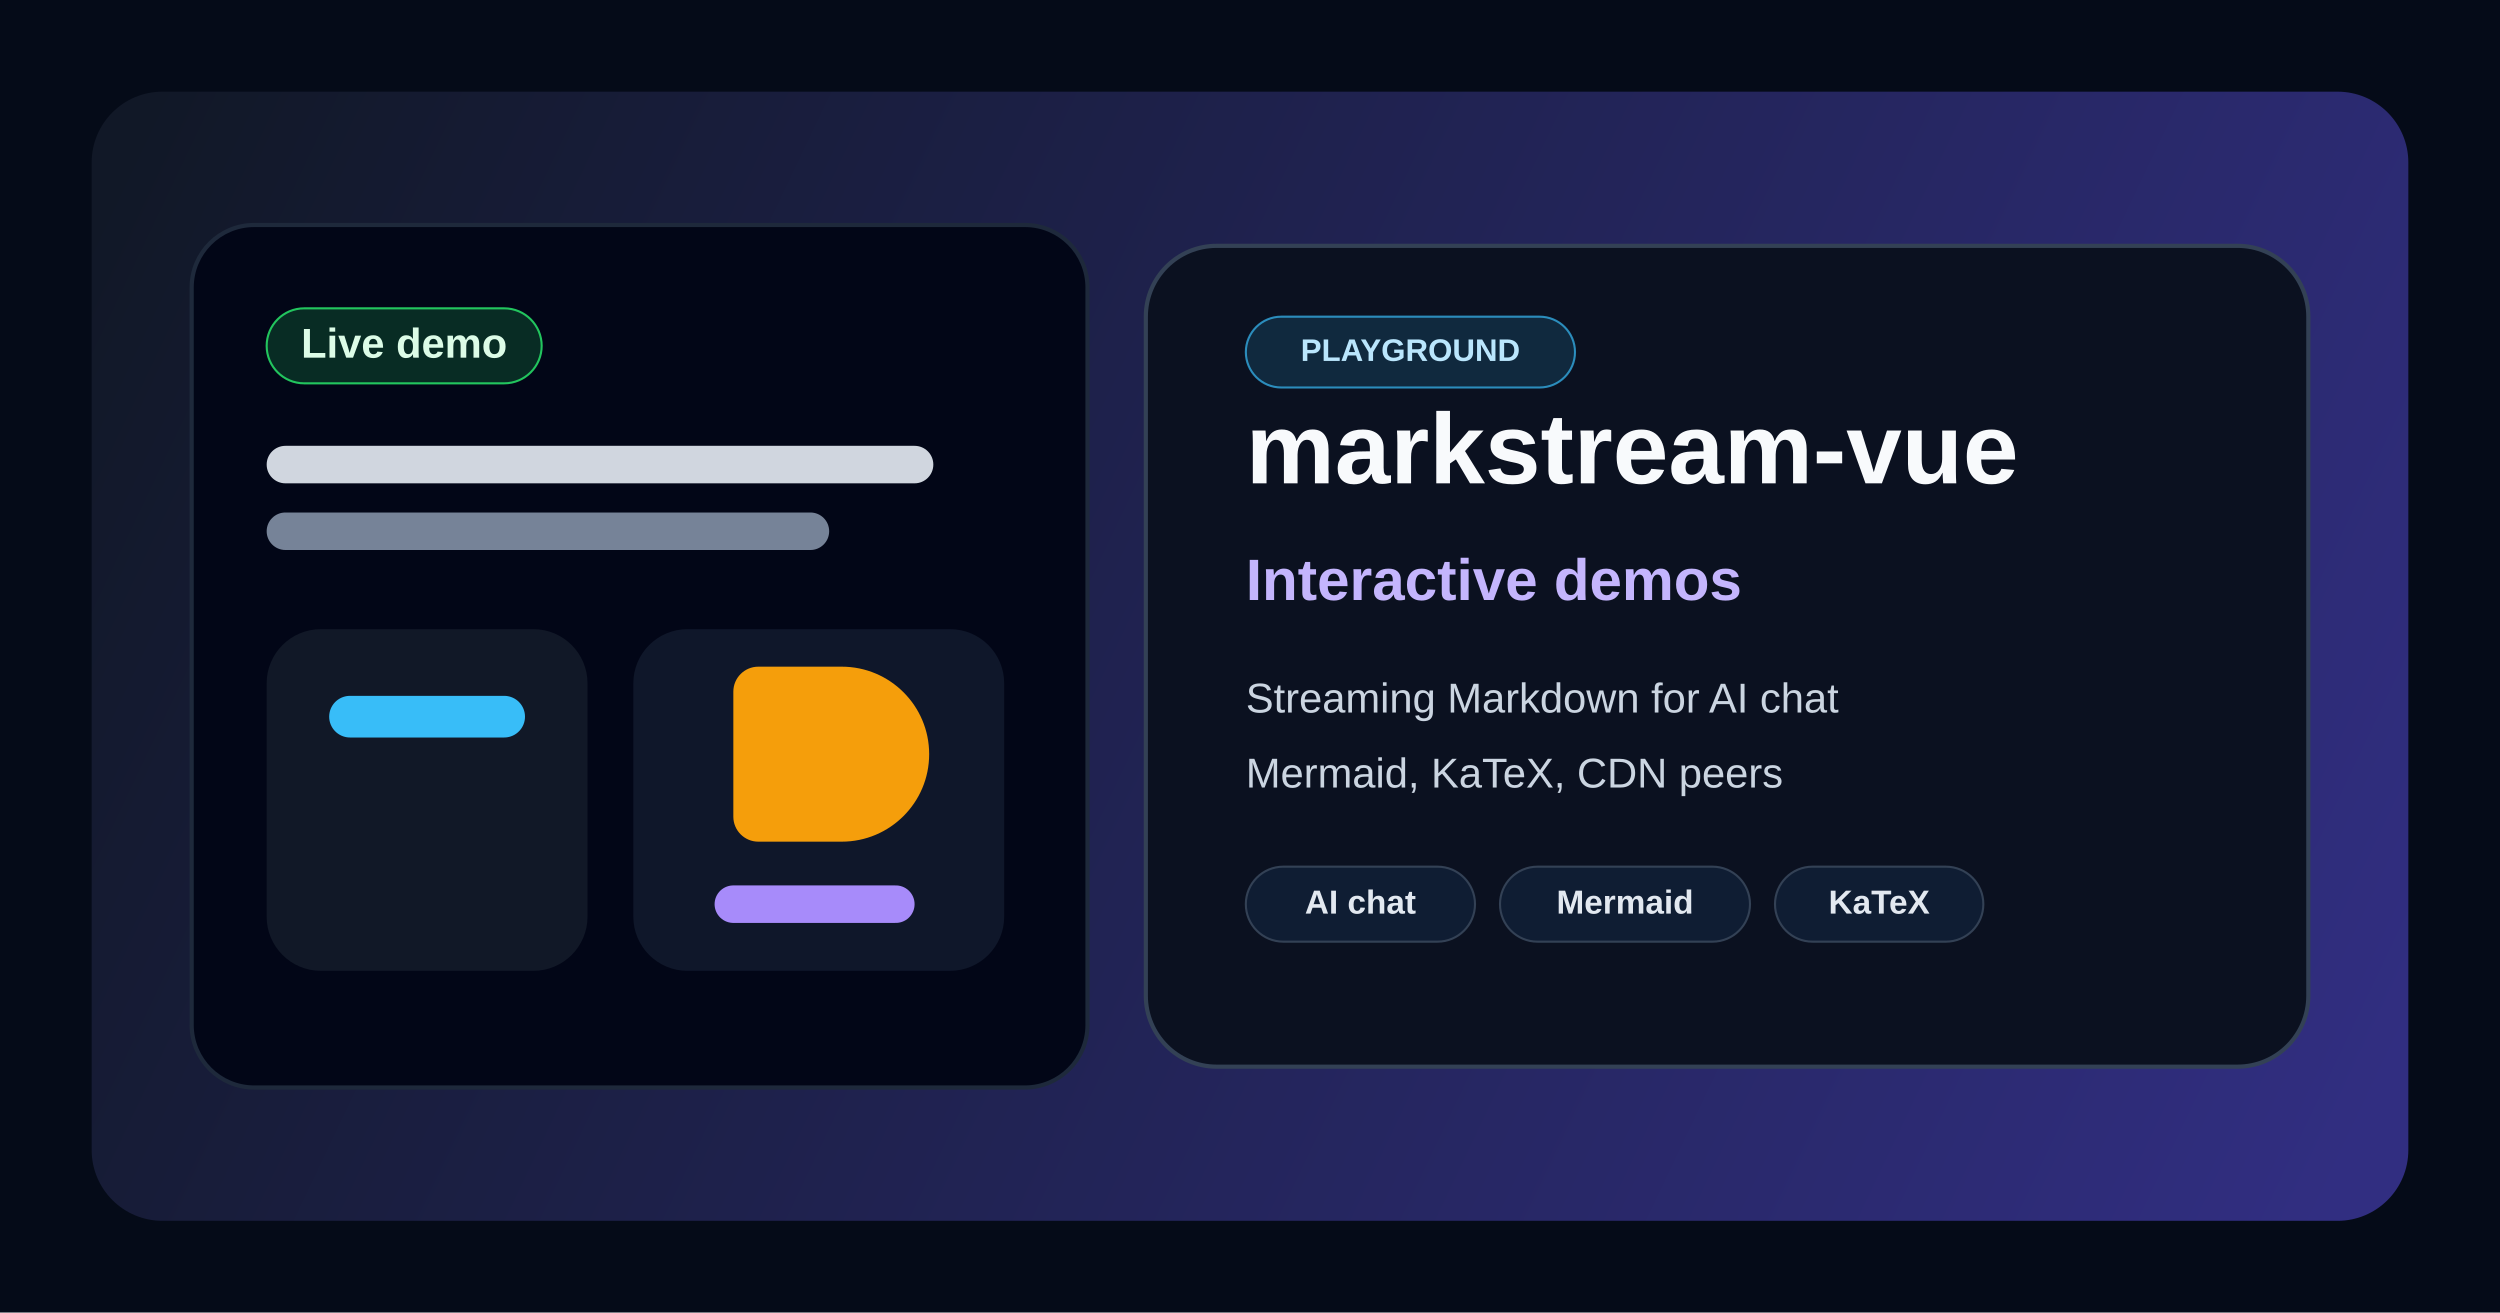
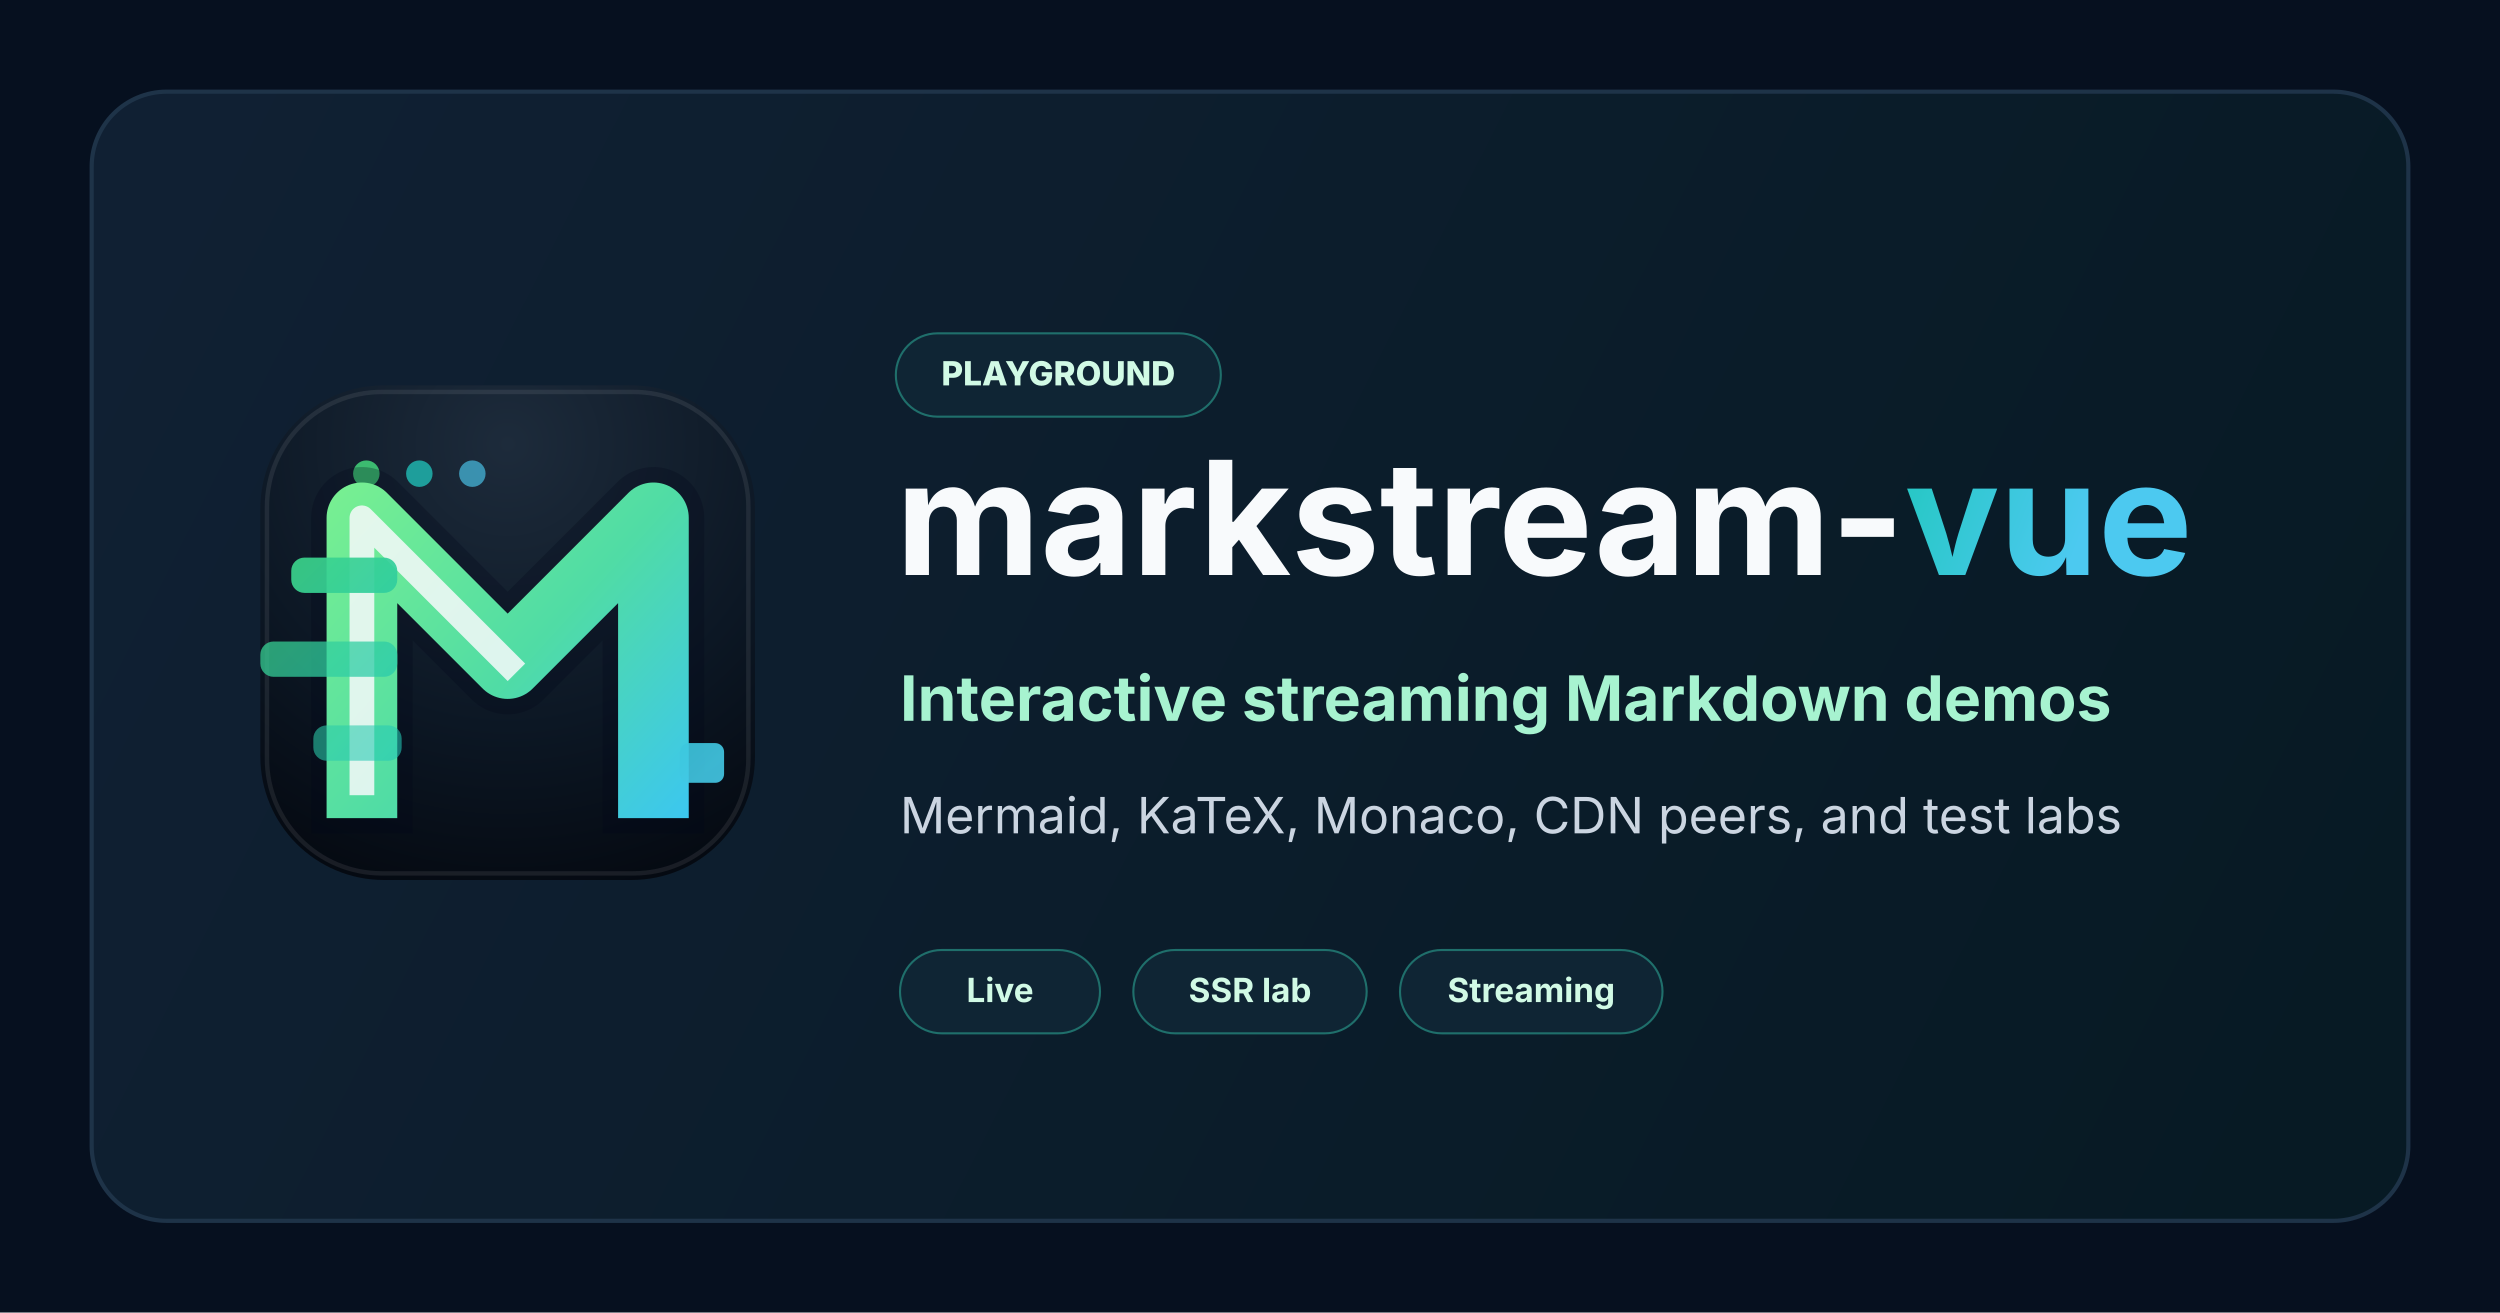
<svg xmlns="http://www.w3.org/2000/svg" width="1200" height="630" viewBox="0 0 1200 630" fill="none">
-   <rect width="1200" height="630" fill="#050B18" />
-   <rect x="44" y="44" width="1112" height="542" rx="34" fill="url(#bg)" />
-   <rect x="92" y="108" width="430" height="414" rx="30" fill="#020617" stroke="#1E293B" stroke-width="2" />
-   <rect x="128" y="148" width="132" height="36" rx="18" fill="#22C55E" fill-opacity="0.2" stroke="#22C55E" />
-   <text x="194" y="166" fill="#DCFCE7" font-family="Arial, Helvetica, sans-serif" font-size="20" font-weight="700" text-anchor="middle" dominant-baseline="middle">Live demo</text>
-   <rect x="128" y="214" width="320" height="18" rx="9" fill="#E2E8F0" fill-opacity="0.92" />
-   <rect x="128" y="246" width="270" height="18" rx="9" fill="#94A3B8" fill-opacity="0.8" />
-   <rect x="128" y="302" width="154" height="164" rx="26" fill="#111827" />
-   <rect x="304" y="302" width="178" height="164" rx="26" fill="#0F172A" />
-   <path d="M168 344H242" stroke="#38BDF8" stroke-width="20" stroke-linecap="round" />
-   <path d="M352 332C352 325.373 357.373 320 364 320H404C427.196 320 446 338.804 446 362C446 385.196 427.196 404 404 404H364C357.373 404 352 398.627 352 392V332Z" fill="#F59E0B" />
-   <path d="M352 434L430 434" stroke="#A78BFA" stroke-width="18" stroke-linecap="round" />
-   <rect x="550" y="118" width="558" height="394" rx="34" fill="#0B1120" stroke="#334155" stroke-width="2" />
-   <rect x="598" y="152" width="158" height="34" rx="17" fill="#38BDF8" fill-opacity="0.14" stroke="#38BDF8" stroke-opacity="0.7" />
-   <text x="677" y="169" fill="#BAE6FD" font-family="Arial, Helvetica, sans-serif" font-size="15" font-weight="700" text-anchor="middle" dominant-baseline="middle">PLAYGROUND</text>
-   <text x="598" y="232" fill="#F8FAFC" font-family="Arial, Helvetica, sans-serif" font-size="48" font-weight="700">markstream-vue</text>
-   <text x="598" y="288" fill="#C4B5FD" font-family="Arial, Helvetica, sans-serif" font-size="28" font-weight="700">Interactive demos</text>
-   <text x="598" y="342" fill="#CBD5E1" font-family="Arial, Helvetica, sans-serif" font-size="20">Streaming Markdown for AI chat</text>
-   <text x="598" y="378" fill="#CBD5E1" font-family="Arial, Helvetica, sans-serif" font-size="20">Mermaid, KaTeX, CDN peers</text>
-   <rect x="598" y="416" width="110" height="36" rx="18" fill="#0F1D33" stroke="#334155" />
-   <text x="653" y="434" fill="#E2E8F0" font-family="Arial, Helvetica, sans-serif" font-size="16" font-weight="700" text-anchor="middle" dominant-baseline="middle">AI chat</text>
-   <rect x="720" y="416" width="120" height="36" rx="18" fill="#0F1D33" stroke="#334155" />
-   <text x="780" y="434" fill="#E2E8F0" font-family="Arial, Helvetica, sans-serif" font-size="16" font-weight="700" text-anchor="middle" dominant-baseline="middle">Mermaid</text>
-   <rect x="852" y="416" width="100" height="36" rx="18" fill="#0F1D33" stroke="#334155" />
-   <text x="902" y="434" fill="#E2E8F0" font-family="Arial, Helvetica, sans-serif" font-size="16" font-weight="700" text-anchor="middle" dominant-baseline="middle">KaTeX</text>
+   <rect width="1200" height="630" fill="#06101f" />
+   <rect x="44" y="44" width="1112" height="542" rx="36" fill="url(#panel)" stroke="#1e3348" stroke-width="2" />
+   <g transform="translate(108 168) scale(2.12)">
+     <rect x="8" y="8" width="112" height="112" rx="28" fill="url(#tileBg)" />
+     <rect x="9.5" y="9.5" width="109" height="109" rx="26" fill="none" stroke="#fff" stroke-opacity=".08" />
+     <circle cx="32" cy="28" r="3" fill="#43d67b" opacity=".85" />
+     <circle cx="44" cy="28" r="3" fill="#20c7bd" opacity=".75" />
+     <circle cx="56" cy="28" r="3" fill="#4cc9f0" opacity=".65" />
+     <g transform="translate(0 5)">
+       <path d="M31 93V33l33 33 33-33v60" fill="none" stroke="#020617" stroke-opacity=".26" stroke-width="23" stroke-linecap="square" stroke-linejoin="round" />
+       <path d="M31 93V33l33 33 33-33v60" fill="none" stroke="url(#msGradSoft)" stroke-width="16" stroke-linecap="square" stroke-linejoin="round" />
+       <path d="M31 93V33l33 33" fill="none" stroke="#f8fafc" stroke-opacity=".84" stroke-width="5.6" stroke-linecap="square" stroke-linejoin="round" />
+       <rect x="15" y="42" width="24" height="8" rx="3" fill="url(#msGrad)" opacity=".92" />
+       <rect x="8" y="61" width="31" height="8" rx="3" fill="url(#msGrad)" opacity=".74" />
+       <rect x="20" y="80" width="20" height="8" rx="3" fill="url(#msGrad)" opacity=".58" />
+       <rect x="103" y="84" width="10" height="9" rx="2" fill="url(#msGrad)" opacity=".9" />
+     </g>
+   </g>
+   <rect x="430" y="160" width="156" height="40" rx="20" fill="#0f2534" stroke="#1f6f6b" />
+   <text x="508" y="185" fill="#d1fae5" font-family="Inter, ui-sans-serif, -apple-system, BlinkMacSystemFont, 'Segoe UI', sans-serif" font-size="16" font-weight="800" text-anchor="middle">PLAYGROUND</text>
+   <text x="430" y="276" fill="#f8fafc" font-family="Inter, ui-sans-serif, -apple-system, BlinkMacSystemFont, 'Segoe UI', sans-serif" font-size="76" font-weight="750">markstream-<tspan fill="url(#msGradText)">vue</tspan>
+   </text>
+   <text x="432" y="346" fill="#a7f3d0" font-family="Inter, ui-sans-serif, -apple-system, BlinkMacSystemFont, 'Segoe UI', sans-serif" font-size="30" font-weight="700">Interactive streaming Markdown demos</text>
+   <text x="432" y="400" fill="#cbd5e1" font-family="Inter, ui-sans-serif, -apple-system, BlinkMacSystemFont, 'Segoe UI', sans-serif" font-size="24">Mermaid, KaTeX, Monaco, CDN peers, and test labs</text>
+   <g transform="translate(432 456)">
+     <rect width="96" height="40" rx="20" fill="#0f2534" stroke="#1f6f6b" />
+     <text x="48" y="25" fill="#d1fae5" font-family="Inter, ui-sans-serif, -apple-system, BlinkMacSystemFont, 'Segoe UI', sans-serif" font-size="16" font-weight="700" text-anchor="middle">Live</text>
+     <rect x="112" width="112" height="40" rx="20" fill="#0f2534" stroke="#1f6f6b" />
+     <text x="168" y="25" fill="#d1fae5" font-family="Inter, ui-sans-serif, -apple-system, BlinkMacSystemFont, 'Segoe UI', sans-serif" font-size="16" font-weight="700" text-anchor="middle">SSR lab</text>
+     <rect x="240" width="126" height="40" rx="20" fill="#0f2534" stroke="#1f6f6b" />
+     <text x="303" y="25" fill="#d1fae5" font-family="Inter, ui-sans-serif, -apple-system, BlinkMacSystemFont, 'Segoe UI', sans-serif" font-size="16" font-weight="700" text-anchor="middle">Streaming</text>
+   </g>
  <defs>
-     <linearGradient id="bg" x1="66" y1="62" x2="1124" y2="566" gradientUnits="userSpaceOnUse">
-       <stop stop-color="#111827" />
-       <stop offset="1" stop-color="#312E81" />
+     <linearGradient id="panel" x1="82" y1="62" x2="1094" y2="574" gradientUnits="userSpaceOnUse">
+       <stop stop-color="#102033" />
+       <stop offset="1" stop-color="#071a24" />
    </linearGradient>
+     <linearGradient id="msGrad" x1="18" y1="18" x2="112" y2="108" gradientUnits="userSpaceOnUse">
+       <stop stop-color="#43d67b" />
+       <stop offset=".52" stop-color="#20c7bd" />
+       <stop offset="1" stop-color="#4cc9f0" />
+     </linearGradient>
+     <linearGradient id="msGradSoft" x1="20" y1="20" x2="108" y2="100" gradientUnits="userSpaceOnUse">
+       <stop stop-color="#7df28f" />
+       <stop offset=".55" stop-color="#50dca5" />
+       <stop offset="1" stop-color="#3bc6f2" />
+     </linearGradient>
+     <linearGradient id="msGradText" x1="784" y1="213" x2="986" y2="291" gradientUnits="userSpaceOnUse">
+       <stop stop-color="#43d67b" />
+       <stop offset=".52" stop-color="#20c7bd" />
+       <stop offset="1" stop-color="#4cc9f0" />
+     </linearGradient>
+     <radialGradient id="tileBg" cx="50%" cy="12%" r="92%">
+       <stop stop-color="#1d2b3b" />
+       <stop offset=".62" stop-color="#0c1724" />
+       <stop offset="1" stop-color="#050a12" />
+     </radialGradient>
  </defs>
</svg>
